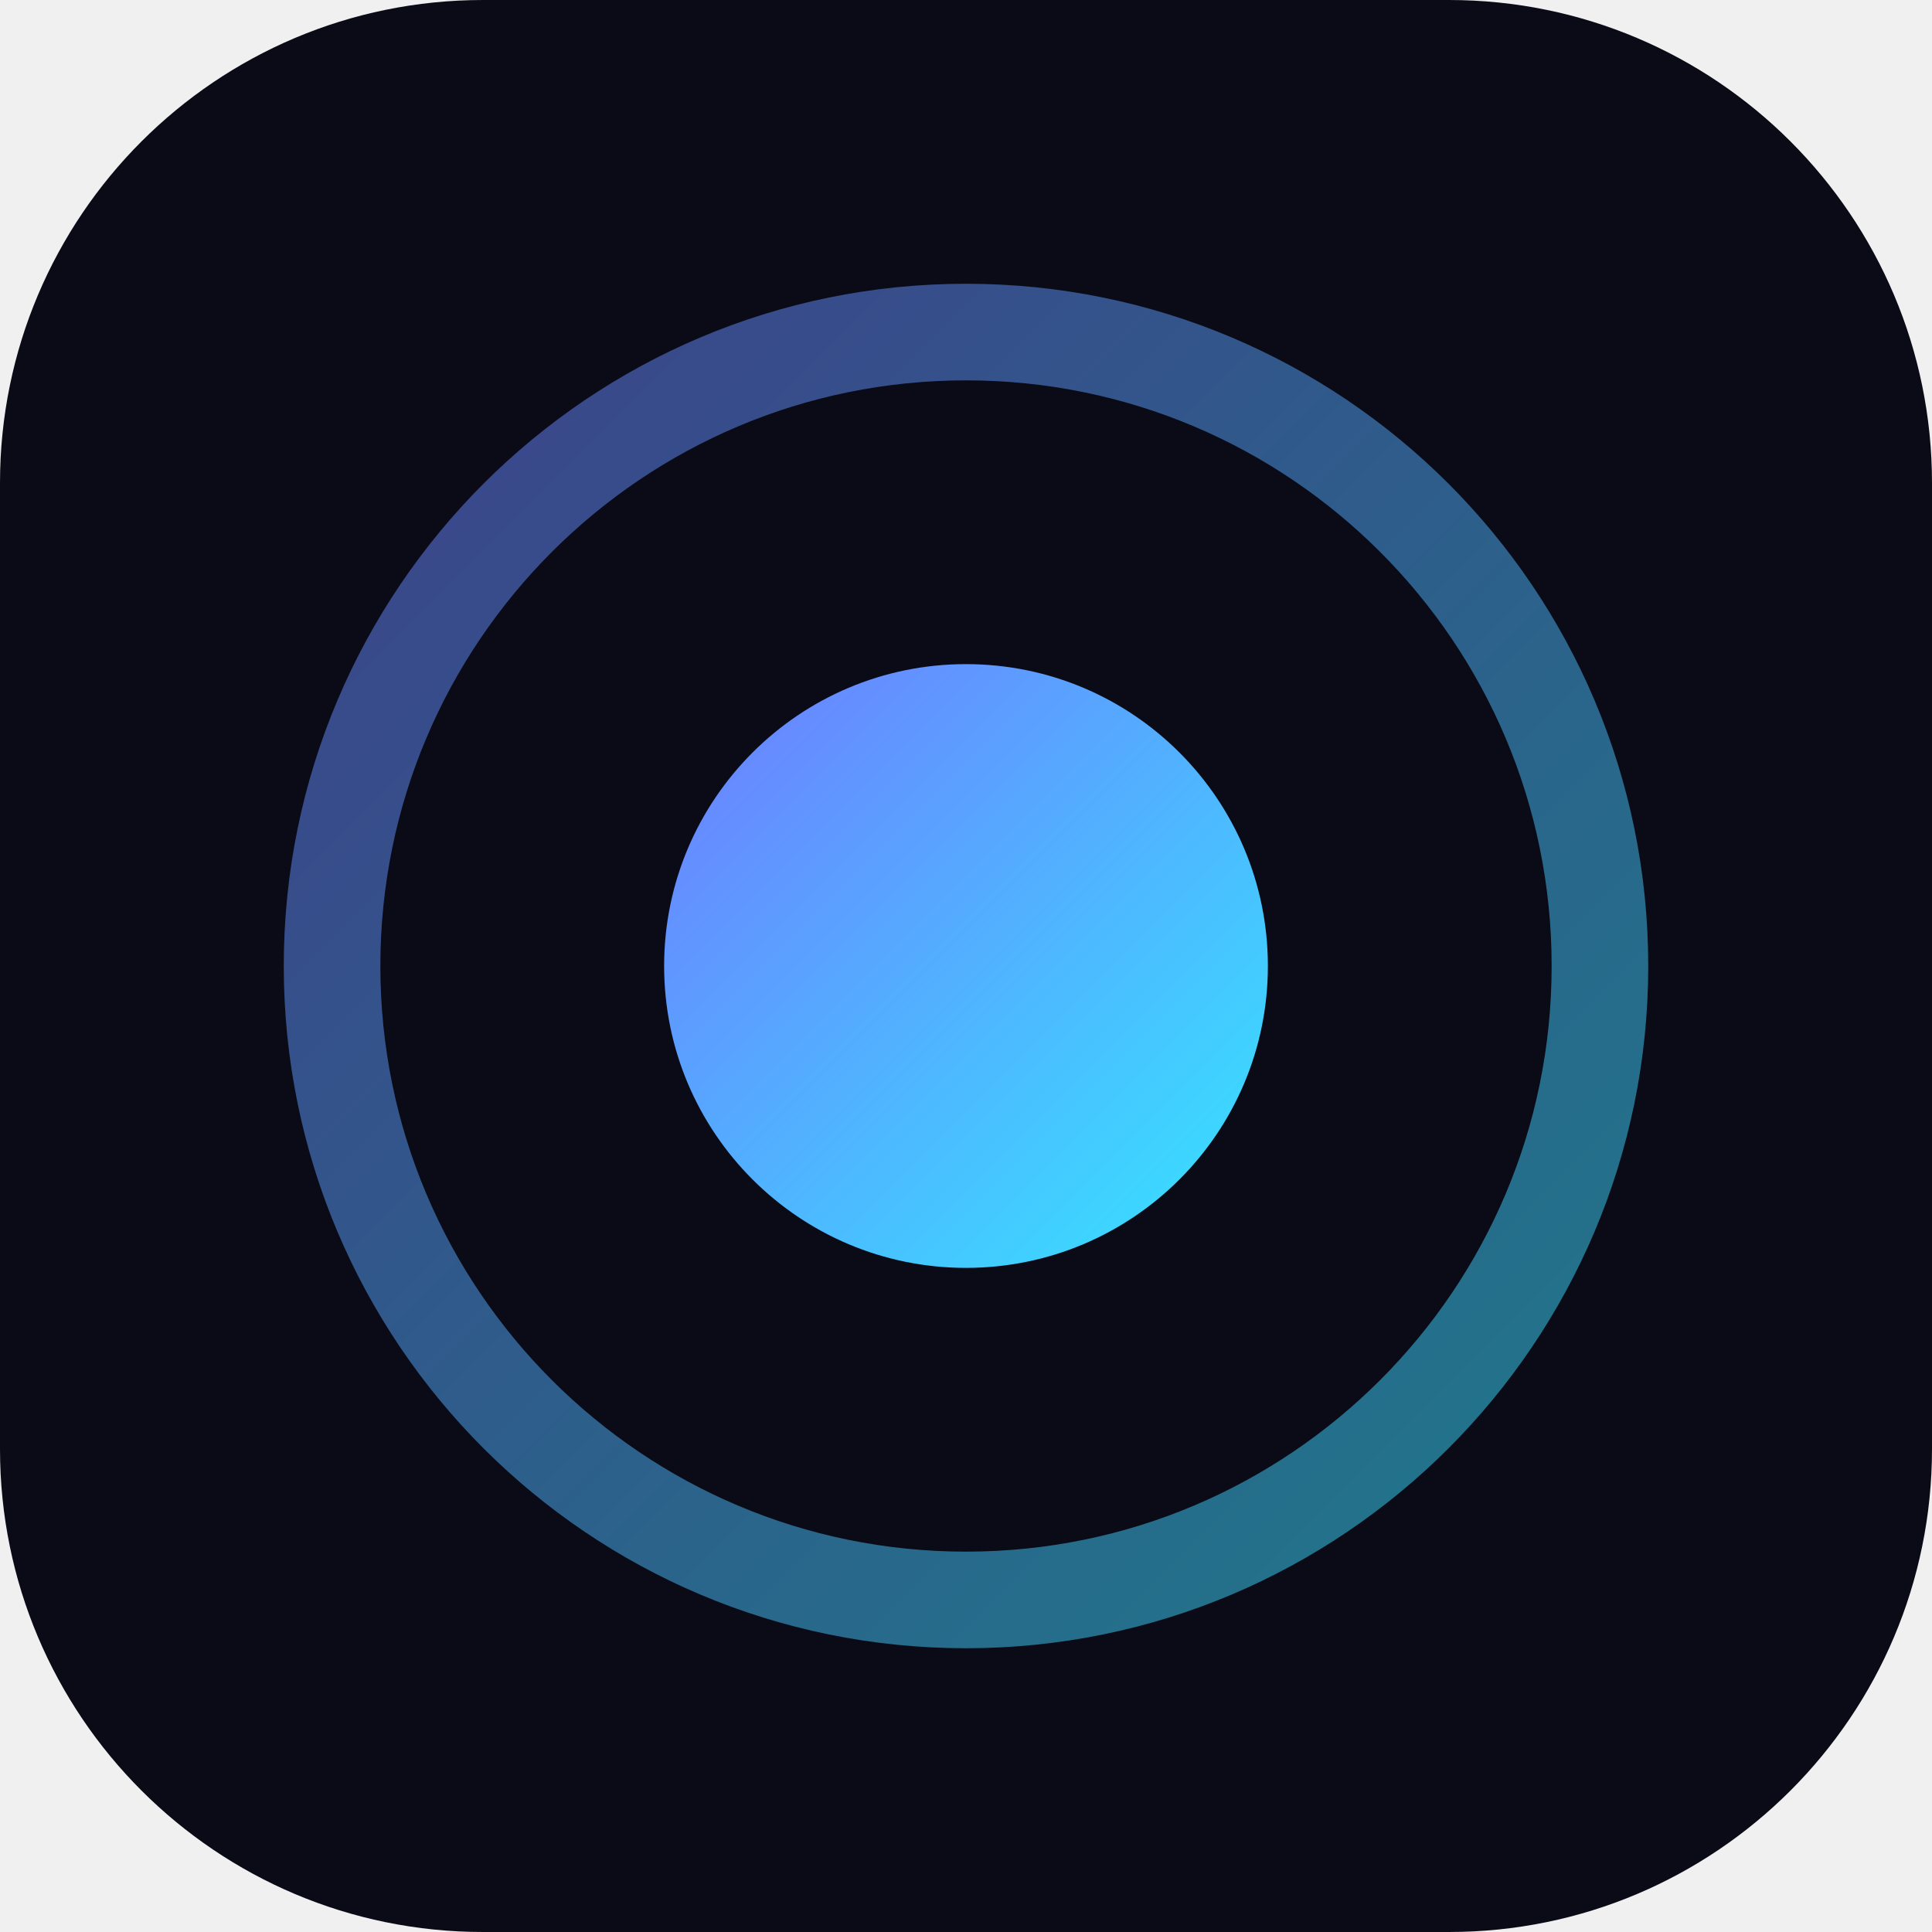
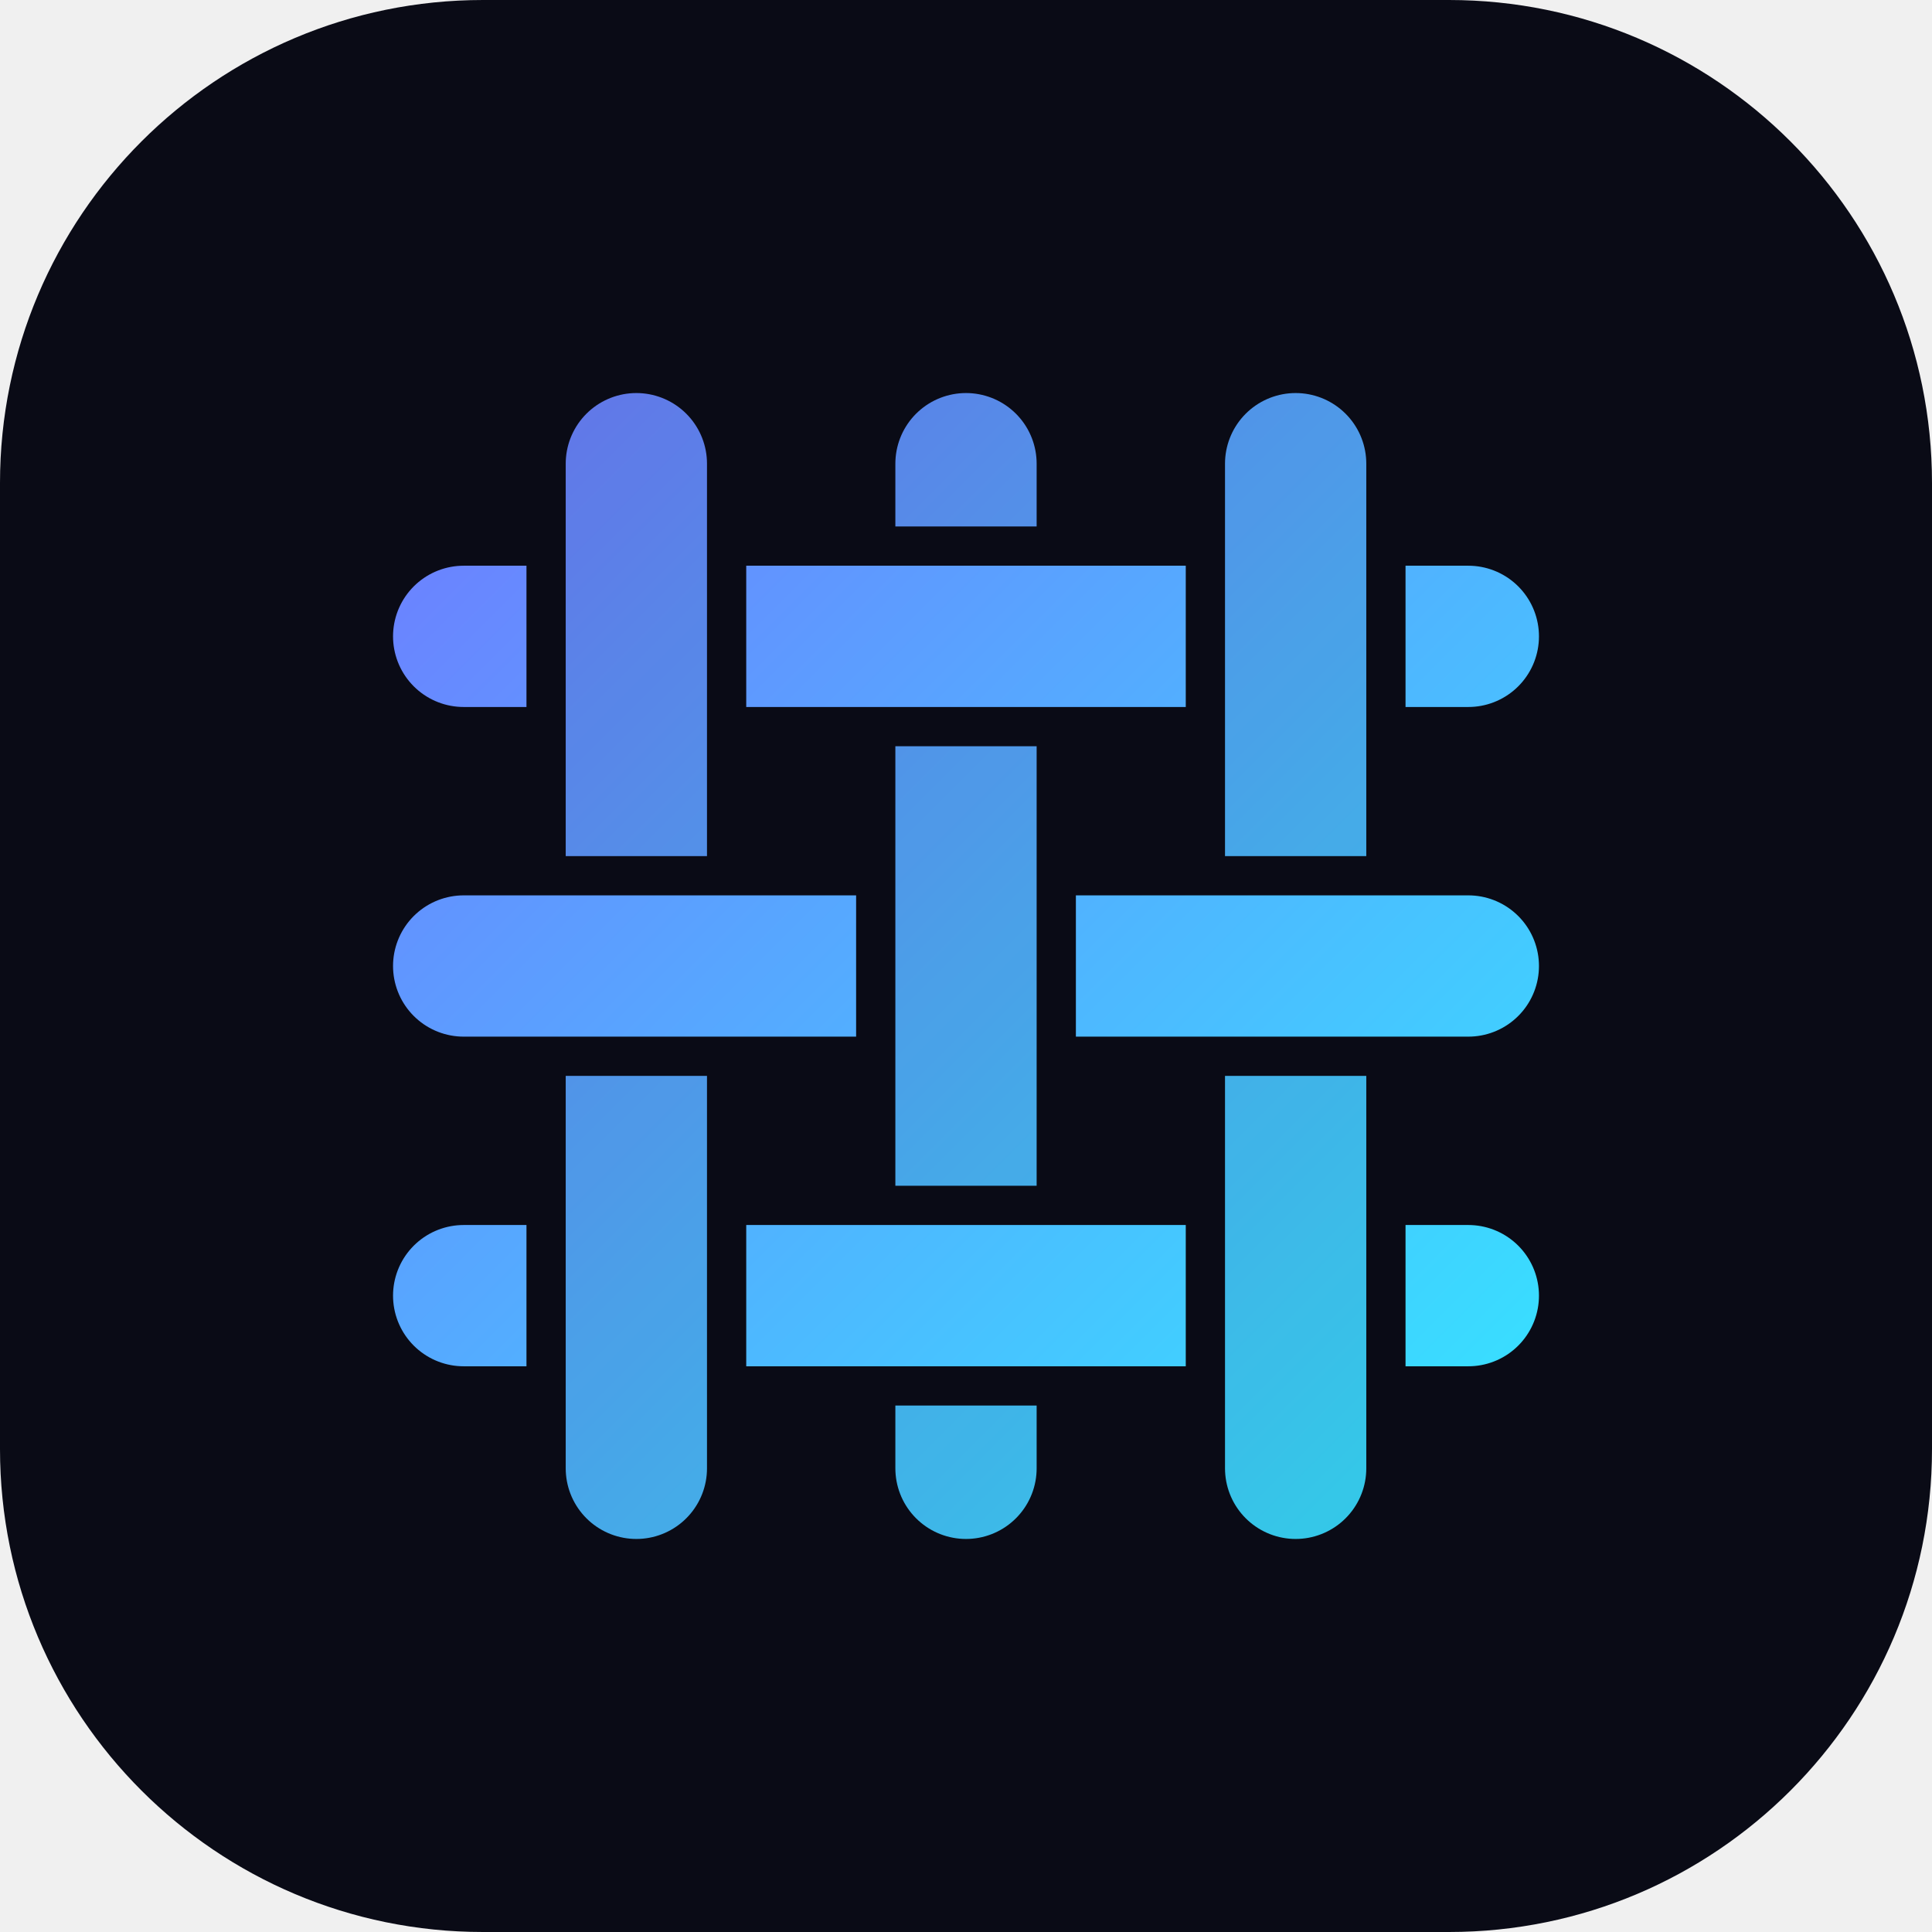
<svg xmlns="http://www.w3.org/2000/svg" width="32" height="32" viewBox="0 0 32 32">
  <defs>
-     <linearGradient id="g" x1="0" y1="0" x2="1" y2="1">
+     <linearGradient id="g" gradientUnits="userSpaceOnUse" x1="14" y1="14" x2="86" y2="86">
      <stop offset="0" stop-color="#6f7bff" />
      <stop offset="1" stop-color="#34e6ff" />
    </linearGradient>
+     <mask id="wm" maskUnits="userSpaceOnUse" x="0" y="0" width="100" height="100">
+       <rect width="100" height="100" fill="#fff" />
+       <rect x="43.5" y="22" width="13" height="14" fill="#000" />
+       <rect x="22.5" y="43" width="13" height="14" fill="#000" />
+       <rect x="64.5" y="43" width="13" height="14" fill="#000" />
+       <rect x="43.5" y="64" width="13" height="14" fill="#000" />
+     </mask>
+     <mask id="fm" maskUnits="userSpaceOnUse" x="0" y="0" width="100" height="100">
+       <rect width="100" height="100" fill="#fff" />
+       <rect x="22" y="22.5" width="14" height="13" fill="#000" />
+       <rect x="64" y="22.5" width="14" height="13" fill="#000" />
+       <rect x="43" y="43.5" width="14" height="13" fill="#000" />
+       <rect x="22" y="64.5" width="14" height="13" fill="#000" />
+       <rect x="64" y="64.5" width="14" height="13" fill="#000" />
+     </mask>
  </defs>
  <rect width="32" height="32" rx="8" fill="#0a0b16" />
-   <circle cx="16" cy="16" r="10.5" fill="none" stroke="url(#g)" stroke-width="1.6" opacity="0.5" />
-   <circle cx="16" cy="16" r="5" fill="url(#g)" />
+   <g transform="translate(3 3) scale(0.26)" fill="none" stroke="url(#g)" stroke-width="9" stroke-linecap="round">
+     <g mask="url(#wm)" opacity="0.9">
+       <line x1="29" y1="18" x2="29" y2="82" />
+       <line x1="50" y1="18" x2="50" y2="82" />
+       <line x1="71" y1="18" x2="71" y2="82" />
+     </g>
+     <g mask="url(#fm)">
+       <line x1="18" y1="29" x2="82" y2="29" />
+       <line x1="18" y1="50" x2="82" y2="50" />
+       <line x1="18" y1="71" x2="82" y2="71" />
+     </g>
+   </g>
</svg>
